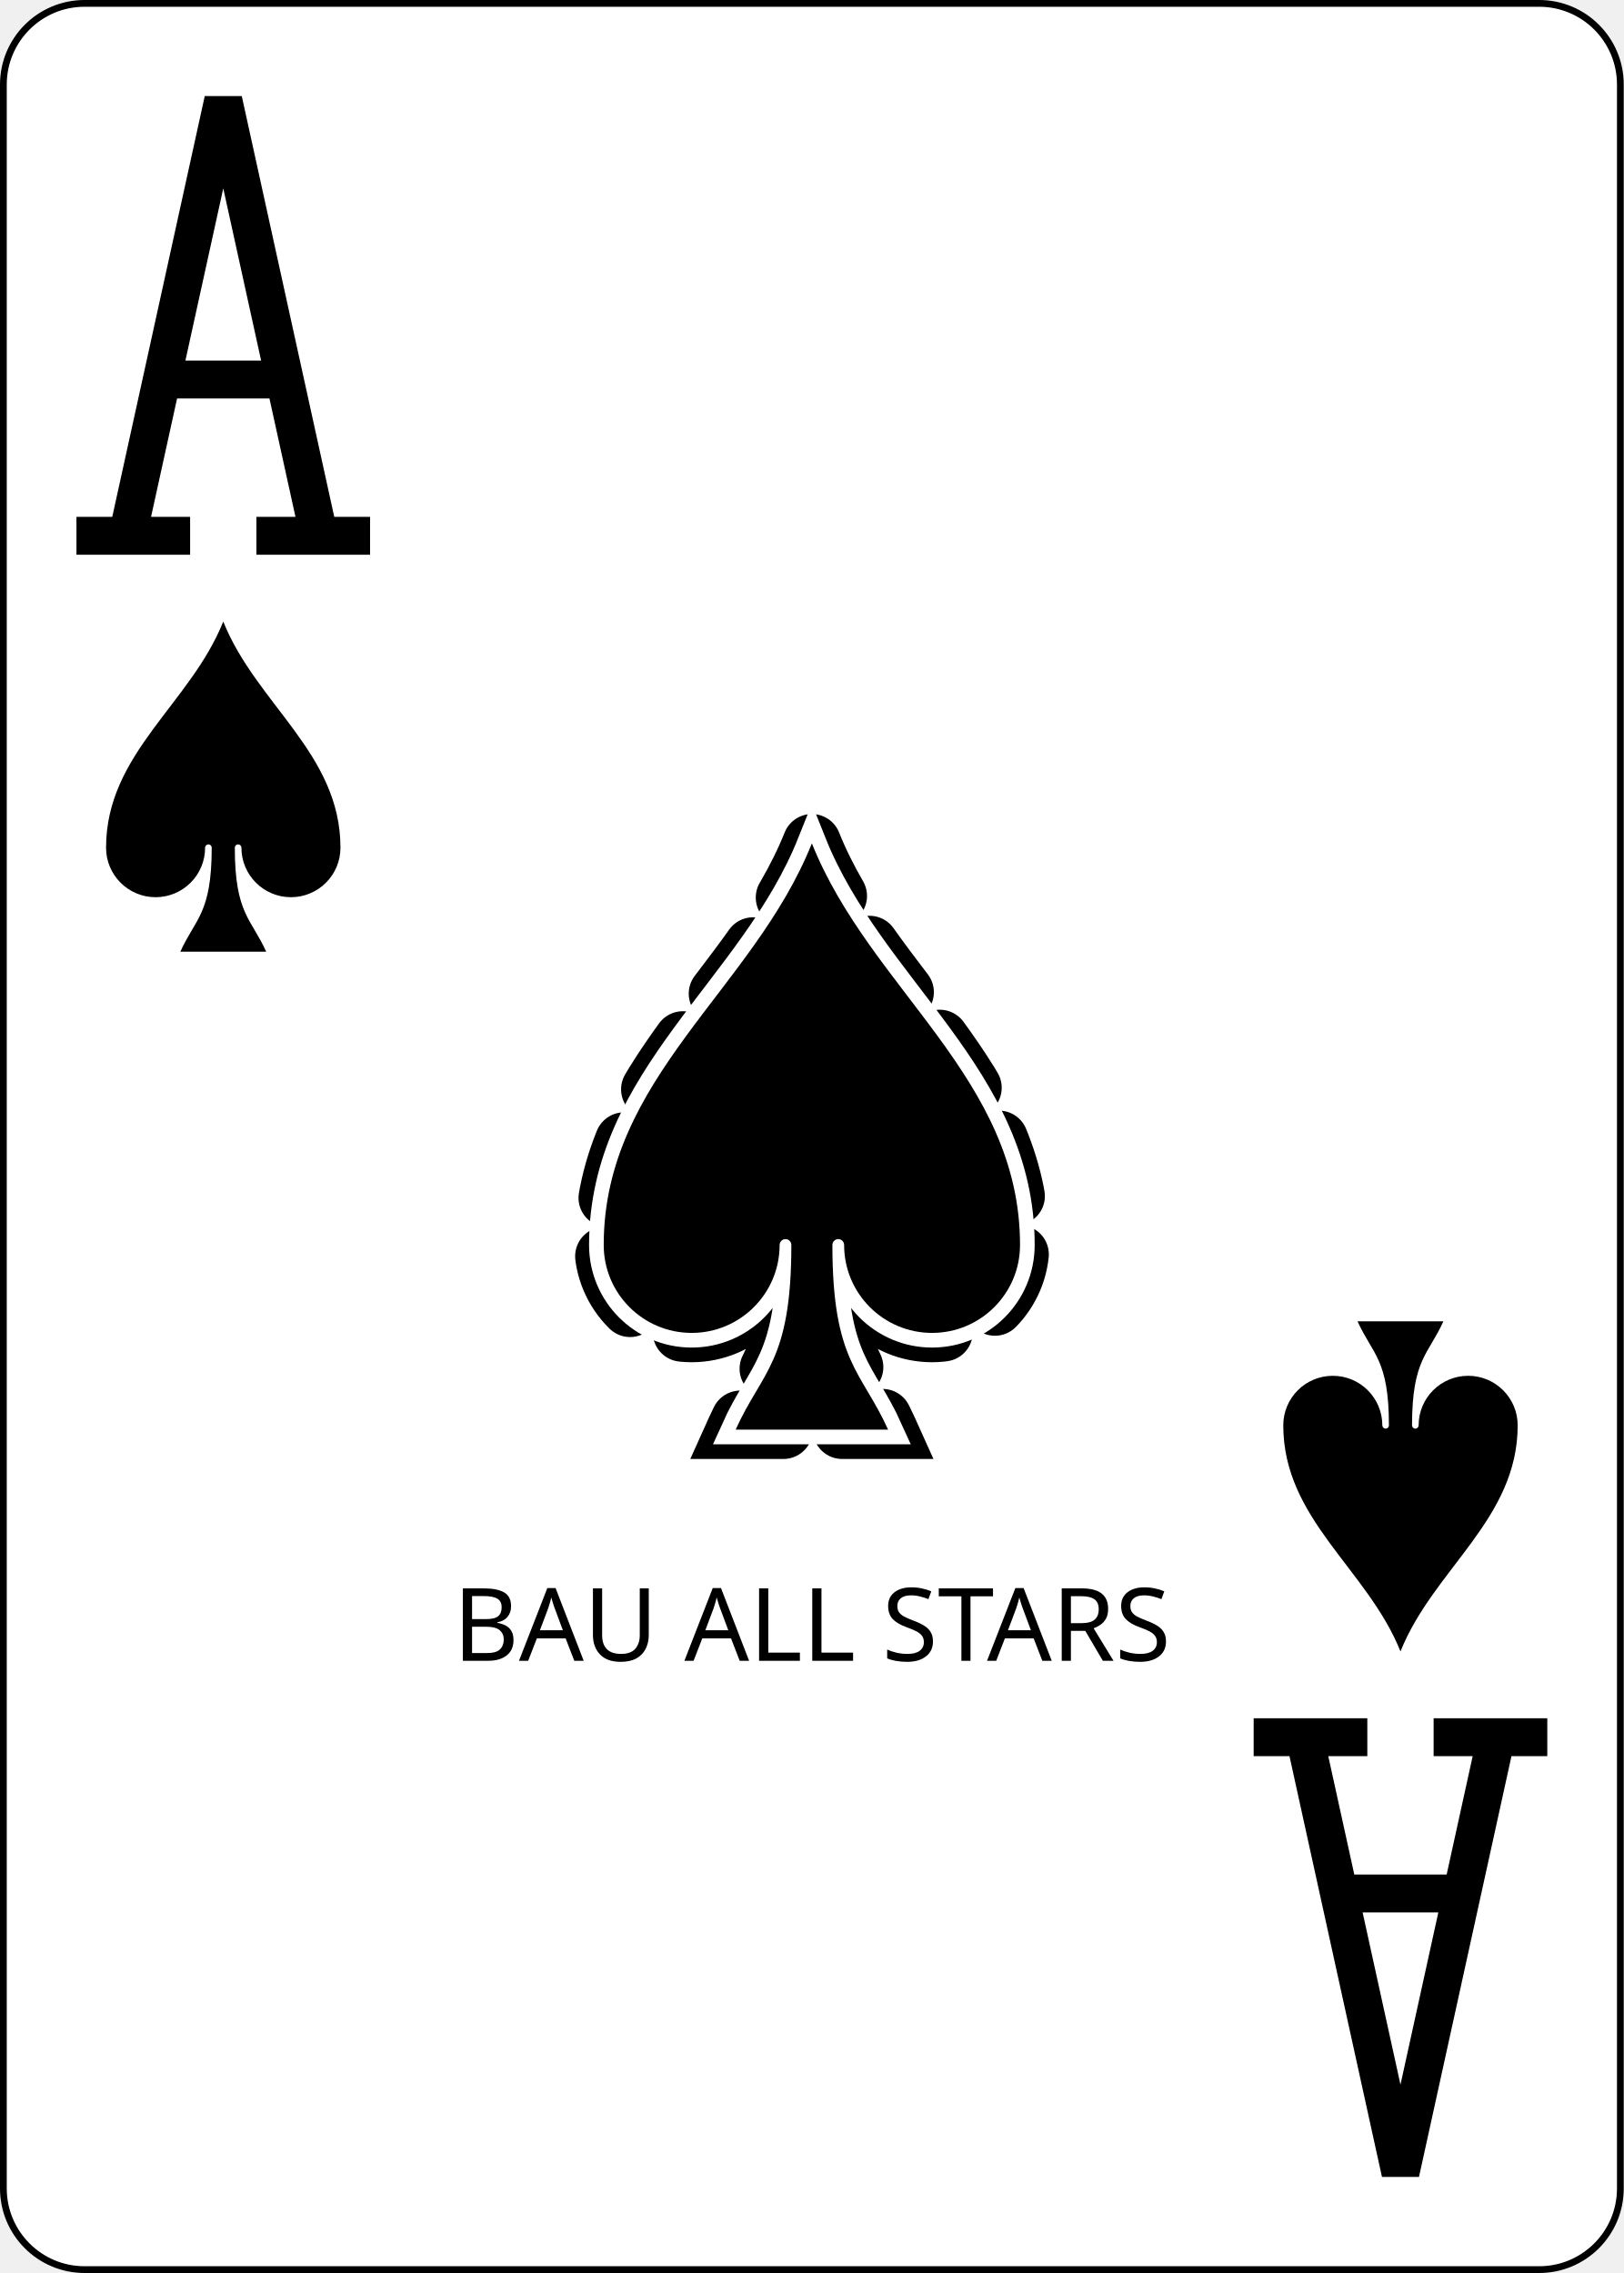
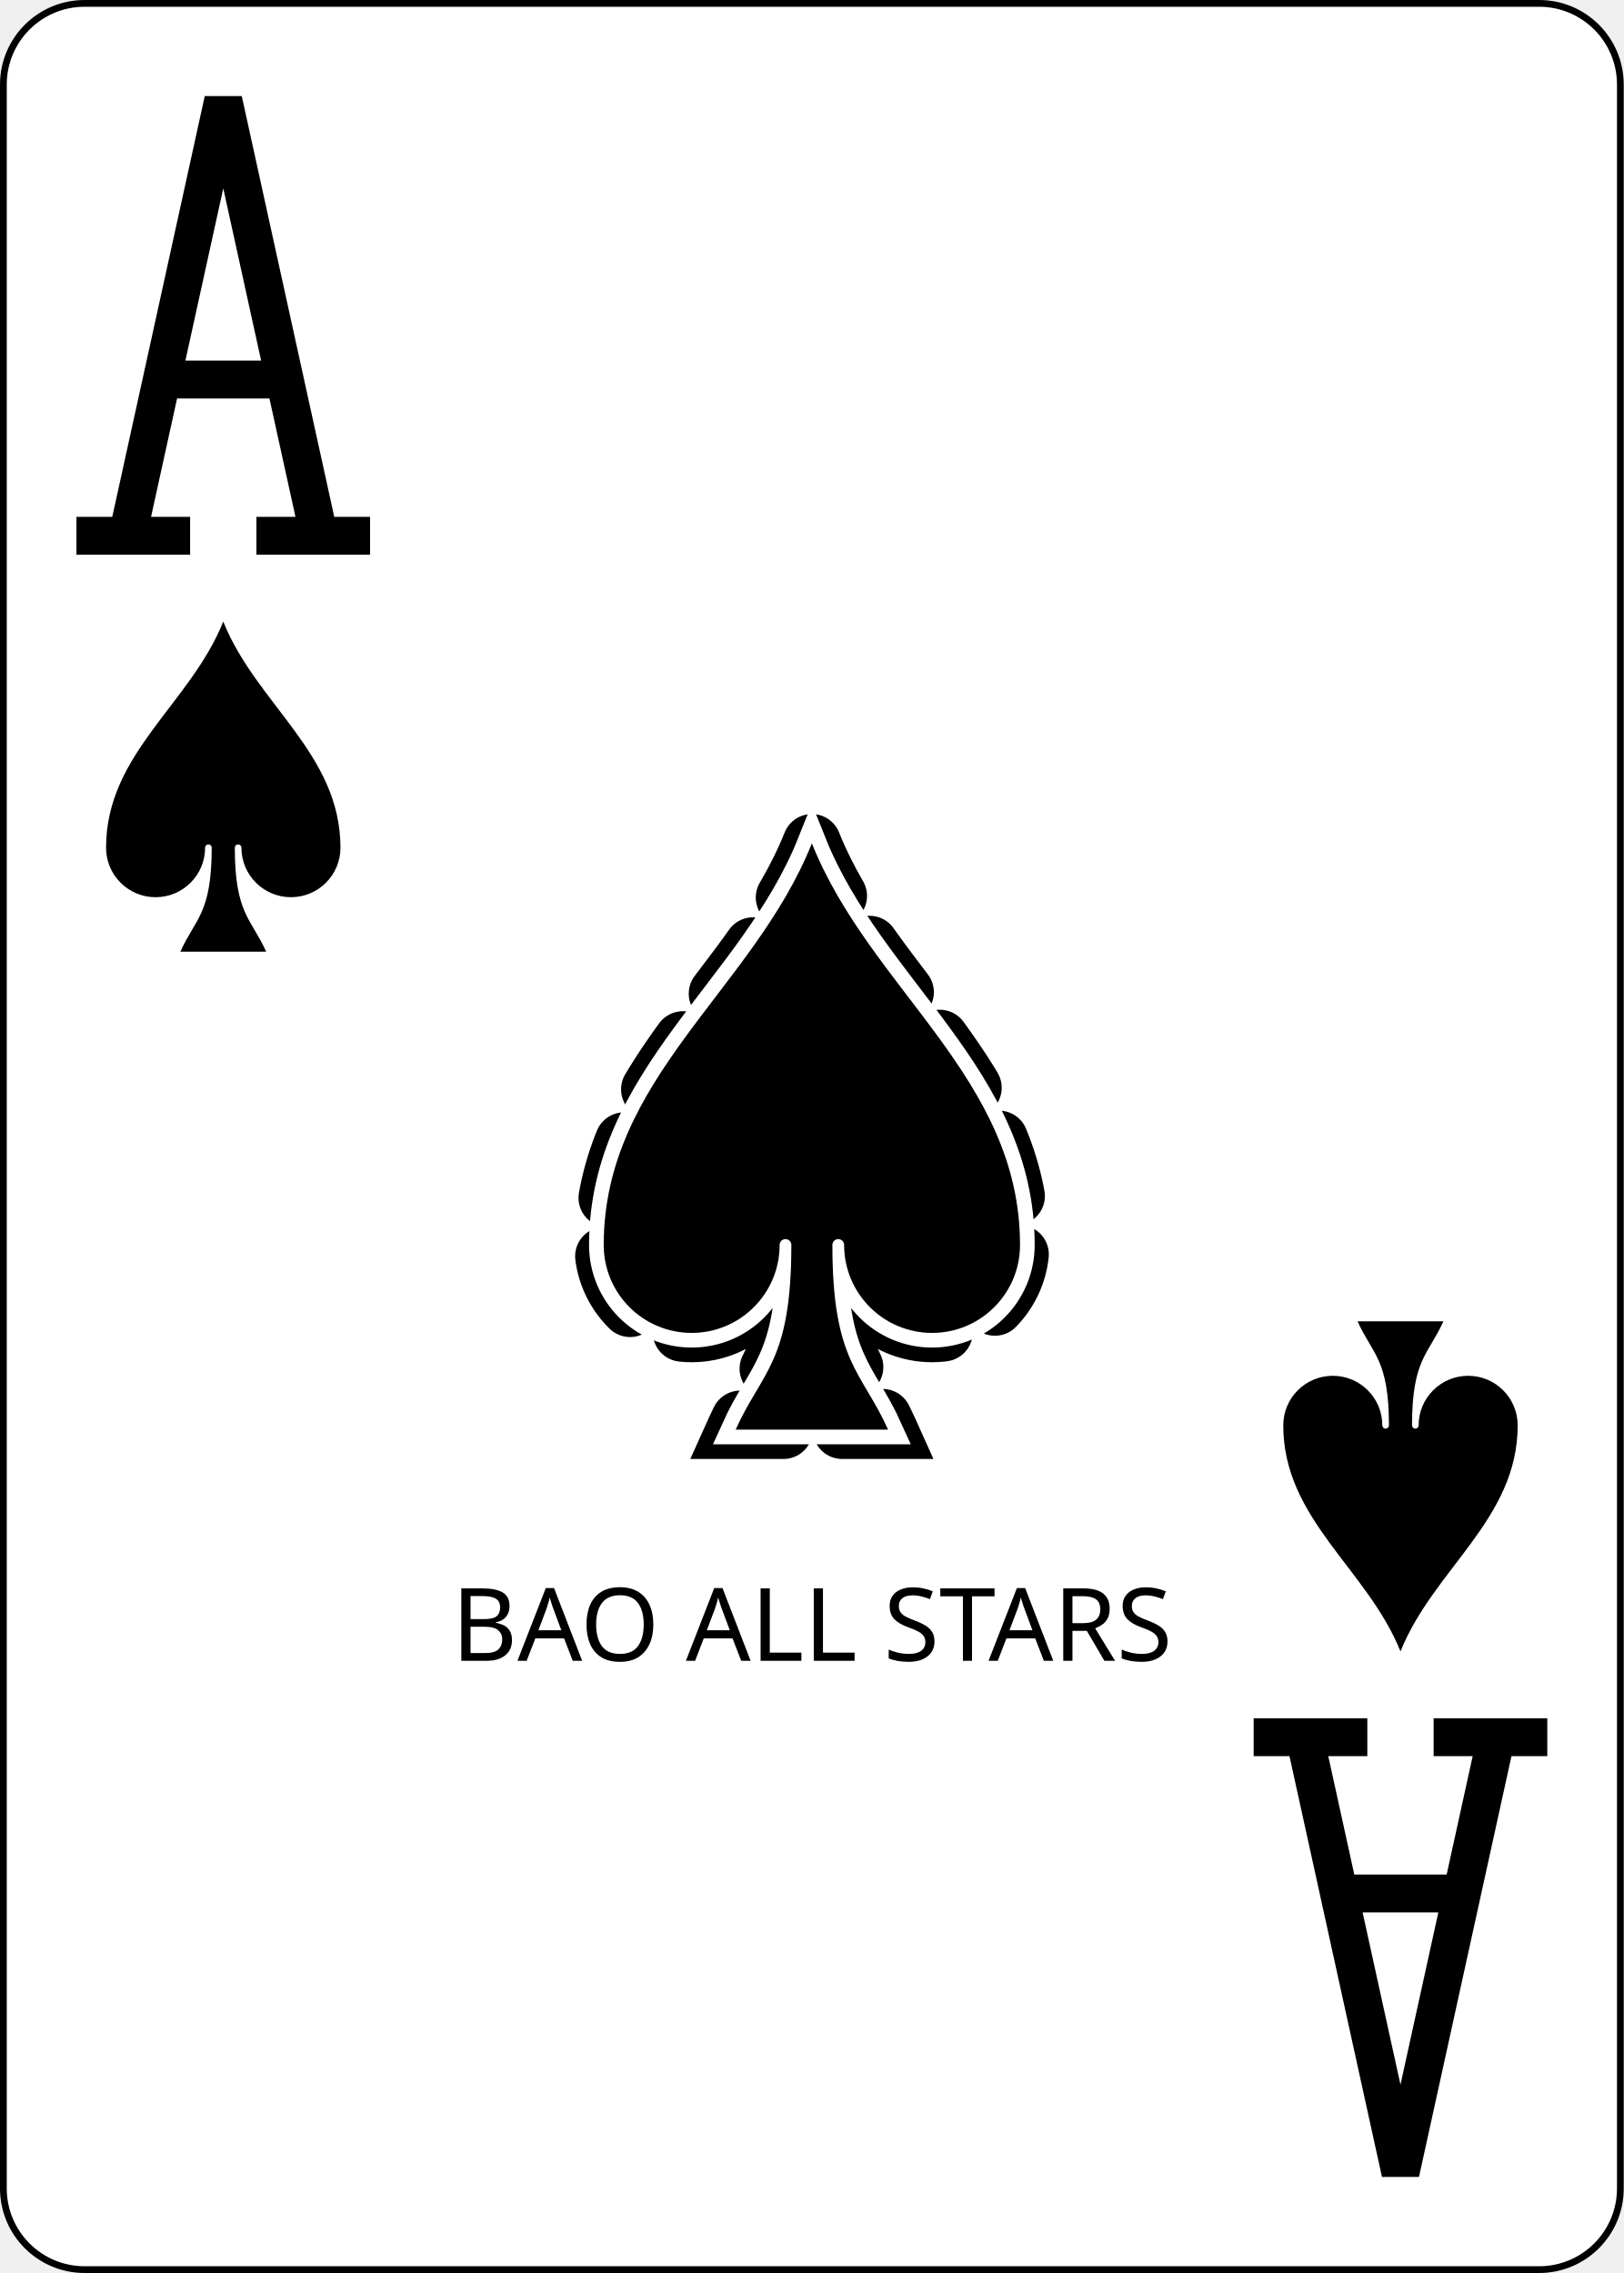
<svg xmlns="http://www.w3.org/2000/svg" xmlns:xlink="http://www.w3.org/1999/xlink" class="card" face="AS" height="3.5in" preserveAspectRatio="none" viewBox="-120 -168 240 336" width="2.5in">
  <defs>
    <symbol id="VSA" viewBox="-500 -500 1000 1000" preserveAspectRatio="xMinYMid">
      <path d="M-270 460L-110 460M-200 450L0 -460L200 450M110 460L270 460M-120 130L120 130" stroke="black" stroke-width="80" stroke-linecap="square" stroke-miterlimit="1.5" fill="none" />
    </symbol>
    <symbol id="SSA" viewBox="-600 -600 1200 1200" preserveAspectRatio="xMinYMid">
      <path d="M0 -500C100 -250 355 -100 355 185A150 150 0 0 1 55 185A10 10 0 0 0 35 185C35 385 85 400 130 500L-130 500C-85 400 -35 385 -35 185A10 10 0 0 0 -55 185A150 150 0 0 1 -355 185C-355 -100 -100 -250 0 -500Z" />
    </symbol>
  </defs>
  <rect width="239" height="335" x="-119.5" y="-167.5" rx="12" ry="12" fill="white" stroke="black" />
  <use xlink:href="#SSA" fill="black" height="104" width="104" x="-52" y="-52" stroke="black" stroke-width="100" stroke-dasharray="100,100" stroke-linecap="round" />
  <use xlink:href="#SSA" fill="black" height="104" width="104" x="-52" y="-52" stroke="white" stroke-width="50" />
  <use xlink:href="#SSA" fill="black" height="104" width="104" x="-52" y="-52" />
-   <text font-size="15" font-family="Bariol" fill="black" text-anchor="middle" y="77.5">BAU ALL STARS </text>
+   <text font-size="15" font-family="Bariol" fill="black" text-anchor="middle" y="77.5">BAO ALL STARS </text>
  <use xlink:href="#VSA" height="70" width="70" x="-122" y="-156" />
  <use xlink:href="#SSA" fill="black" height="58.558" width="58.558" x="-116.279" y="-81" />
  <g transform="rotate(180)">
    <use xlink:href="#VSA" height="70" width="70" x="-122" y="-156" />
    <use xlink:href="#SSA" fill="black" height="58.558" width="58.558" x="-116.279" y="-81" />
  </g>
</svg>
